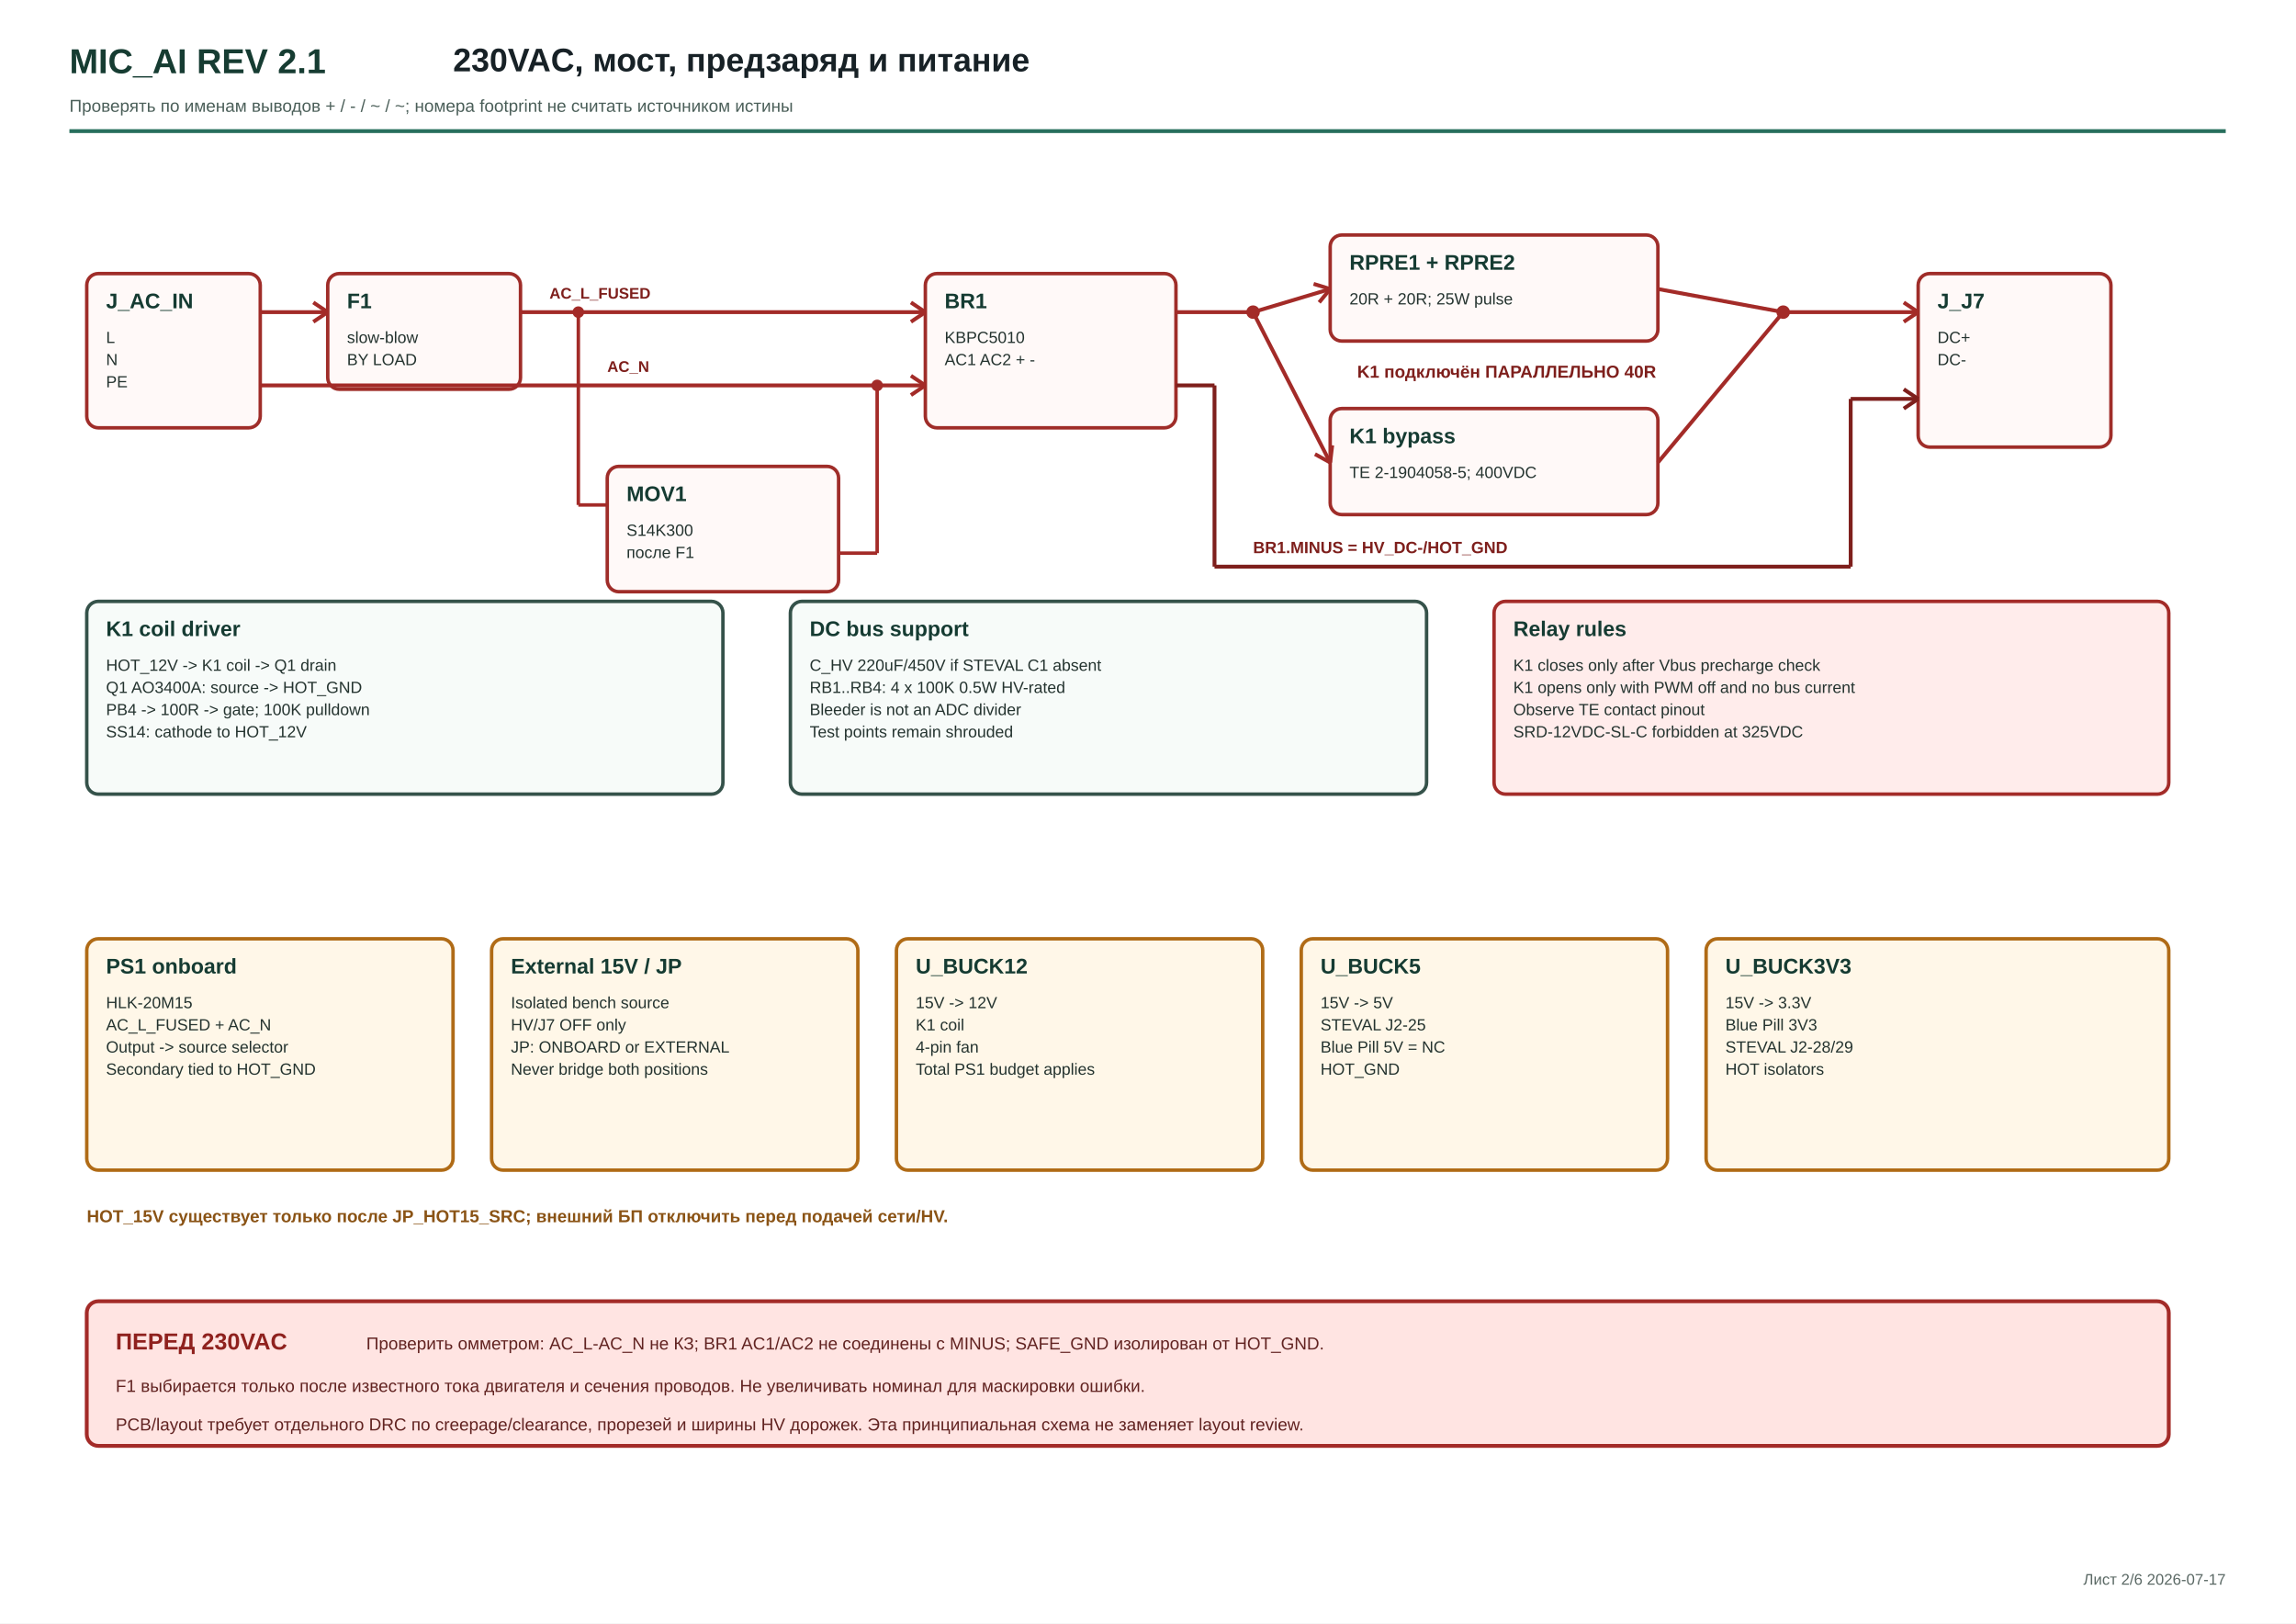
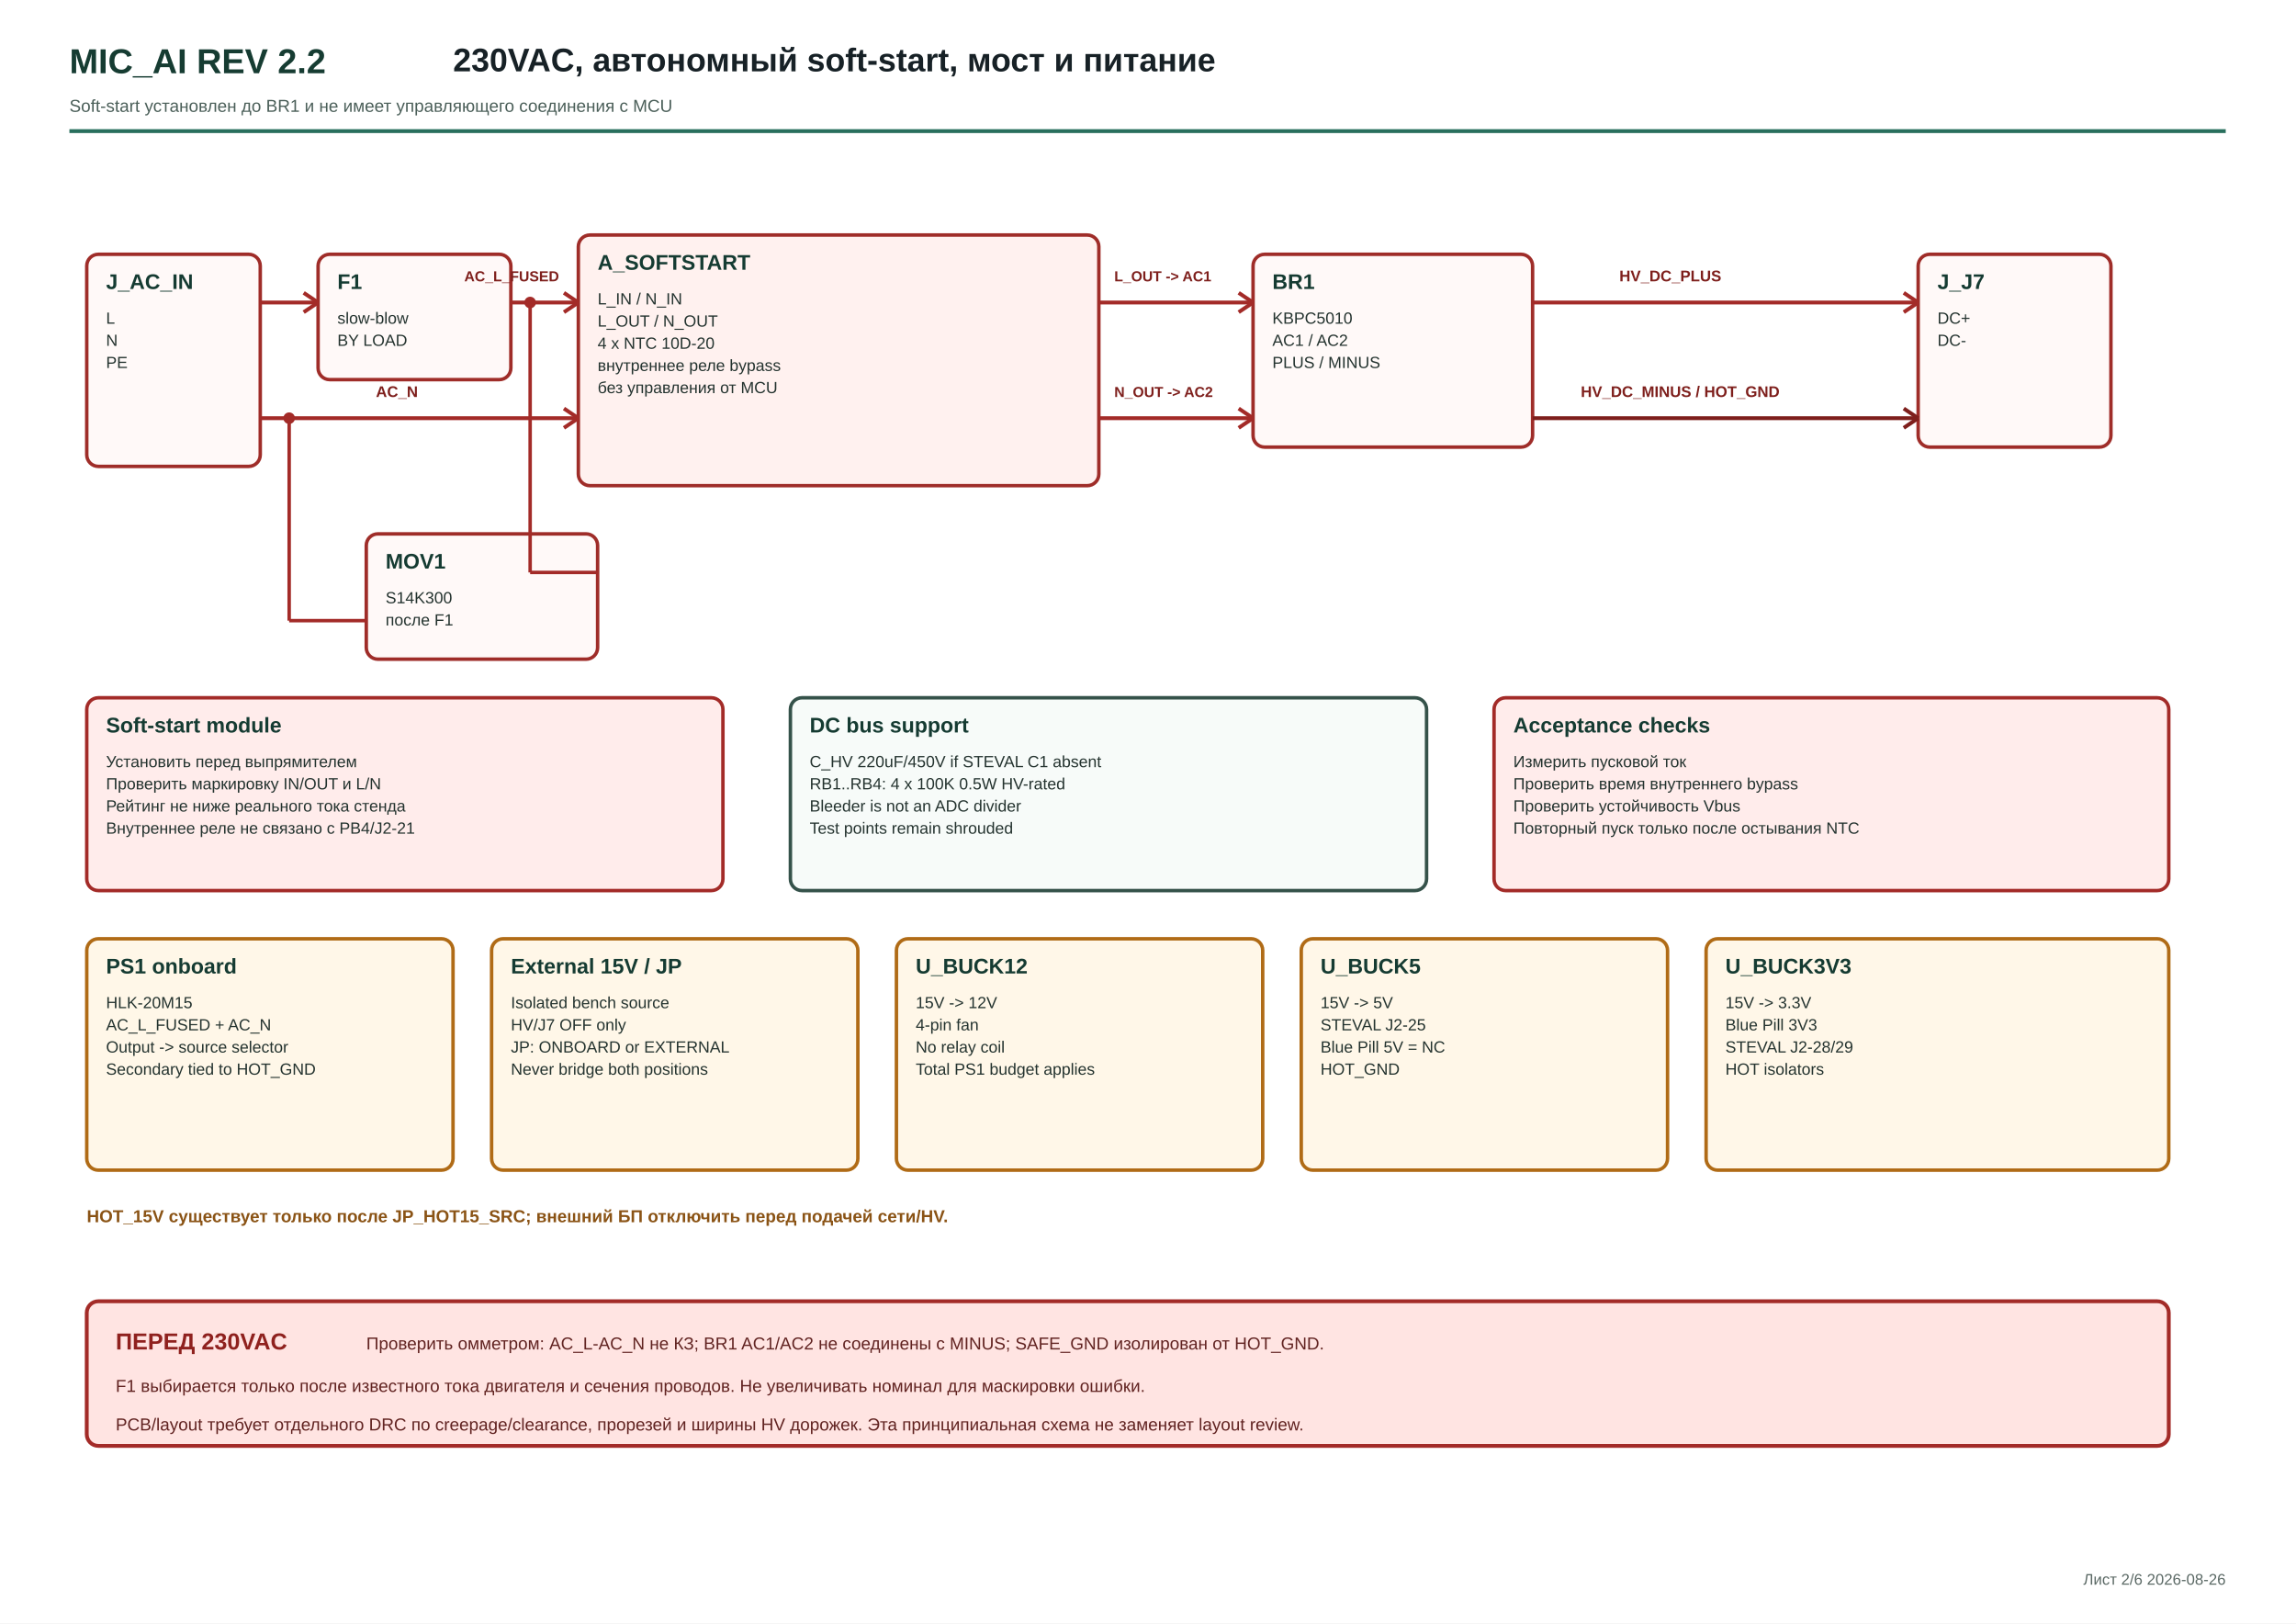
<svg xmlns="http://www.w3.org/2000/svg" width="1191" height="842" viewBox="0 0 1191 842">
  <rect width="100%" height="100%" fill="#ffffff" />
-   <text x="36.00" y="38.00" font-family="Arial, sans-serif" font-size="18" font-weight="700" text-anchor="start" fill="#163c32">MIC_AI REV 2.1</text>
-   <text x="235.00" y="37.00" font-family="Arial, sans-serif" font-size="17" font-weight="700" text-anchor="start" fill="#172126">230VAC, мост, предзаряд и питание</text>
-   <text x="36.00" y="58.00" font-family="Arial, sans-serif" font-size="9" font-weight="400" text-anchor="start" fill="#4b5f59">Проверять по именам выводов + / - / ~ / ~; номера footprint не считать источником истины</text>
+   <text x="36.00" y="38.00" font-family="Arial, sans-serif" font-size="18" font-weight="700" text-anchor="start" fill="#163c32">MIC_AI REV 2.2</text>
+   <text x="235.00" y="37.00" font-family="Arial, sans-serif" font-size="17" font-weight="700" text-anchor="start" fill="#172126">230VAC, автономный soft-start, мост и питание</text>
+   <text x="36.00" y="58.00" font-family="Arial, sans-serif" font-size="9" font-weight="400" text-anchor="start" fill="#4b5f59">Soft-start установлен до BR1 и не имеет управляющего соединения с MCU</text>
  <line x1="36.00" y1="68.00" x2="1154.55" y2="68.00" stroke="#286f5d" stroke-width="2" />
-   <text x="1154.55" y="821.89" font-family="Arial, sans-serif" font-size="8" font-weight="400" text-anchor="end" fill="#5b6965">Лист 2/6   2026-07-17</text>
-   <rect x="45.00" y="141.89" width="90.00" height="80.00" rx="6" fill="#fff9f8" stroke="#9f2d29" stroke-width="1.8" />
-   <text x="55.00" y="159.89" font-family="Arial, sans-serif" font-size="11" font-weight="700" text-anchor="start" fill="#153b32">J_AC_IN</text>
-   <text x="55.00" y="177.89" font-family="Arial, sans-serif" font-size="8.4" font-weight="400" text-anchor="start" fill="#24332f">L</text>
-   <text x="55.00" y="189.39" font-family="Arial, sans-serif" font-size="8.4" font-weight="400" text-anchor="start" fill="#24332f">N</text>
-   <text x="55.00" y="200.89" font-family="Arial, sans-serif" font-size="8.4" font-weight="400" text-anchor="start" fill="#24332f">PE</text>
-   <rect x="170.00" y="141.89" width="100.00" height="60.00" rx="6" fill="#fff9f8" stroke="#9f2d29" stroke-width="1.8" />
-   <text x="180.00" y="159.89" font-family="Arial, sans-serif" font-size="11" font-weight="700" text-anchor="start" fill="#153b32">F1</text>
-   <text x="180.00" y="177.89" font-family="Arial, sans-serif" font-size="8.4" font-weight="400" text-anchor="start" fill="#24332f">slow-blow</text>
-   <text x="180.00" y="189.39" font-family="Arial, sans-serif" font-size="8.4" font-weight="400" text-anchor="start" fill="#24332f">BY LOAD</text>
-   <rect x="315.00" y="241.89" width="120.00" height="65.00" rx="6" fill="#fff9f8" stroke="#9f2d29" stroke-width="1.8" />
-   <text x="325.00" y="259.89" font-family="Arial, sans-serif" font-size="11" font-weight="700" text-anchor="start" fill="#153b32">MOV1</text>
-   <text x="325.00" y="277.89" font-family="Arial, sans-serif" font-size="8.4" font-weight="400" text-anchor="start" fill="#24332f">S14K300</text>
-   <text x="325.00" y="289.39" font-family="Arial, sans-serif" font-size="8.4" font-weight="400" text-anchor="start" fill="#24332f">после F1</text>
-   <rect x="480.00" y="141.89" width="130.00" height="80.00" rx="6" fill="#fff9f8" stroke="#9f2d29" stroke-width="1.8" />
-   <text x="490.00" y="159.89" font-family="Arial, sans-serif" font-size="11" font-weight="700" text-anchor="start" fill="#153b32">BR1</text>
-   <text x="490.00" y="177.89" font-family="Arial, sans-serif" font-size="8.4" font-weight="400" text-anchor="start" fill="#24332f">KBPC5010</text>
-   <text x="490.00" y="189.39" font-family="Arial, sans-serif" font-size="8.4" font-weight="400" text-anchor="start" fill="#24332f">AC1 AC2 + -</text>
-   <rect x="690.00" y="121.89" width="170.00" height="55.00" rx="6" fill="#fff9f8" stroke="#9f2d29" stroke-width="1.8" />
-   <text x="700.00" y="139.89" font-family="Arial, sans-serif" font-size="11" font-weight="700" text-anchor="start" fill="#153b32">RPRE1 + RPRE2</text>
-   <text x="700.00" y="157.89" font-family="Arial, sans-serif" font-size="8.4" font-weight="400" text-anchor="start" fill="#24332f">20R + 20R; 25W pulse</text>
-   <rect x="690.00" y="211.89" width="170.00" height="55.00" rx="6" fill="#fff9f8" stroke="#9f2d29" stroke-width="1.8" />
-   <text x="700.00" y="229.89" font-family="Arial, sans-serif" font-size="11" font-weight="700" text-anchor="start" fill="#153b32">K1 bypass</text>
-   <text x="700.00" y="247.89" font-family="Arial, sans-serif" font-size="8.4" font-weight="400" text-anchor="start" fill="#24332f">TE 2-1904058-5; 400VDC</text>
-   <rect x="995.00" y="141.89" width="100.00" height="90.00" rx="6" fill="#fff9f8" stroke="#9f2d29" stroke-width="1.8" />
-   <text x="1005.00" y="159.89" font-family="Arial, sans-serif" font-size="11" font-weight="700" text-anchor="start" fill="#153b32">J_J7</text>
-   <text x="1005.00" y="177.89" font-family="Arial, sans-serif" font-size="8.4" font-weight="400" text-anchor="start" fill="#24332f">DC+</text>
-   <text x="1005.00" y="189.39" font-family="Arial, sans-serif" font-size="8.4" font-weight="400" text-anchor="start" fill="#24332f">DC-</text>
-   <line x1="135.00" y1="161.89" x2="170.00" y2="161.89" stroke="#a32b28" stroke-width="2" />
-   <line x1="170.00" y1="161.89" x2="162.53" y2="156.87" stroke="#a32b28" stroke-width="2" />
-   <line x1="170.00" y1="161.89" x2="162.53" y2="166.91" stroke="#a32b28" stroke-width="2" />
-   <line x1="270.00" y1="161.89" x2="480.00" y2="161.89" stroke="#a32b28" stroke-width="2" />
-   <line x1="480.00" y1="161.89" x2="472.53" y2="156.87" stroke="#a32b28" stroke-width="2" />
-   <line x1="480.00" y1="161.89" x2="472.53" y2="166.91" stroke="#a32b28" stroke-width="2" />
-   <text x="285.00" y="154.89" font-family="Arial, sans-serif" font-size="8" font-weight="700" text-anchor="start" fill="#7e1f1c">AC_L_FUSED</text>
-   <line x1="135.00" y1="199.89" x2="480.00" y2="199.89" stroke="#a32b28" stroke-width="2" />
-   <line x1="480.00" y1="199.89" x2="472.53" y2="194.87" stroke="#a32b28" stroke-width="2" />
-   <line x1="480.00" y1="199.89" x2="472.53" y2="204.91" stroke="#a32b28" stroke-width="2" />
-   <text x="315.00" y="192.89" font-family="Arial, sans-serif" font-size="8" font-weight="700" text-anchor="start" fill="#7e1f1c">AC_N</text>
-   <line x1="300.00" y1="161.89" x2="300.00" y2="261.89" stroke="#a32b28" stroke-width="1.8" />
-   <line x1="300.00" y1="261.89" x2="315.00" y2="261.89" stroke="#a32b28" stroke-width="1.8" />
-   <line x1="435.00" y1="286.89" x2="455.00" y2="286.89" stroke="#a32b28" stroke-width="1.8" />
-   <line x1="455.00" y1="286.89" x2="455.00" y2="199.89" stroke="#a32b28" stroke-width="1.8" />
-   <circle cx="300.00" cy="161.89" r="2.50" fill="#a32b28" stroke="#a32b28" />
-   <circle cx="455.00" cy="199.89" r="2.50" fill="#a32b28" stroke="#a32b28" />
-   <line x1="610.00" y1="161.89" x2="650.00" y2="161.89" stroke="#a32b28" stroke-width="2" />
-   <circle cx="650.00" cy="161.89" r="3.00" fill="#a32b28" stroke="#a32b28" />
-   <line x1="650.00" y1="161.89" x2="690.00" y2="149.89" stroke="#a32b28" stroke-width="2" />
-   <line x1="690.00" y1="149.89" x2="681.40" y2="147.23" stroke="#a32b28" stroke-width="2" />
-   <line x1="690.00" y1="149.89" x2="684.29" y2="156.84" stroke="#a32b28" stroke-width="2" />
-   <line x1="650.00" y1="161.89" x2="690.00" y2="239.89" stroke="#a32b28" stroke-width="2" />
-   <line x1="690.00" y1="239.89" x2="691.06" y2="230.95" stroke="#a32b28" stroke-width="2" />
-   <line x1="690.00" y1="239.89" x2="682.12" y2="235.53" stroke="#a32b28" stroke-width="2" />
-   <line x1="860.00" y1="149.89" x2="925.00" y2="161.89" stroke="#a32b28" stroke-width="2" />
-   <line x1="860.00" y1="239.89" x2="925.00" y2="161.89" stroke="#a32b28" stroke-width="2" />
-   <circle cx="925.00" cy="161.89" r="3.00" fill="#a32b28" stroke="#a32b28" />
-   <line x1="925.00" y1="161.89" x2="995.00" y2="161.89" stroke="#a32b28" stroke-width="2" />
-   <line x1="995.00" y1="161.89" x2="987.53" y2="156.87" stroke="#a32b28" stroke-width="2" />
-   <line x1="995.00" y1="161.89" x2="987.53" y2="166.91" stroke="#a32b28" stroke-width="2" />
-   <line x1="610.00" y1="199.89" x2="630.00" y2="199.89" stroke="#7e1f1c" stroke-width="2" />
-   <line x1="630.00" y1="199.89" x2="630.00" y2="293.89" stroke="#7e1f1c" stroke-width="2" />
-   <line x1="630.00" y1="293.89" x2="960.00" y2="293.89" stroke="#7e1f1c" stroke-width="2" />
-   <line x1="960.00" y1="293.89" x2="960.00" y2="206.89" stroke="#7e1f1c" stroke-width="2" />
-   <line x1="960.00" y1="206.89" x2="995.00" y2="206.89" stroke="#7e1f1c" stroke-width="2" />
-   <line x1="995.00" y1="206.89" x2="987.53" y2="201.87" stroke="#7e1f1c" stroke-width="2" />
-   <line x1="995.00" y1="206.89" x2="987.53" y2="211.91" stroke="#7e1f1c" stroke-width="2" />
-   <text x="704.00" y="195.89" font-family="Arial, sans-serif" font-size="9" font-weight="700" text-anchor="start" fill="#7e1f1c">K1 подключён ПАРАЛЛЕЛЬНО 40R</text>
-   <text x="650.00" y="286.89" font-family="Arial, sans-serif" font-size="8.5" font-weight="700" text-anchor="start" fill="#7e1f1c">BR1.MINUS = HV_DC-/HOT_GND</text>
-   <rect x="45.00" y="311.89" width="330.00" height="100.00" rx="6" fill="#f7fbf9" stroke="#35524a" stroke-width="1.8" />
-   <text x="55.00" y="329.89" font-family="Arial, sans-serif" font-size="11" font-weight="700" text-anchor="start" fill="#153b32">K1 coil driver</text>
-   <text x="55.00" y="347.89" font-family="Arial, sans-serif" font-size="8.4" font-weight="400" text-anchor="start" fill="#24332f">HOT_12V -&gt; K1 coil -&gt; Q1 drain</text>
-   <text x="55.00" y="359.39" font-family="Arial, sans-serif" font-size="8.4" font-weight="400" text-anchor="start" fill="#24332f">Q1 AO3400A: source -&gt; HOT_GND</text>
-   <text x="55.00" y="370.89" font-family="Arial, sans-serif" font-size="8.4" font-weight="400" text-anchor="start" fill="#24332f">PB4 -&gt; 100R -&gt; gate; 100K pulldown</text>
-   <text x="55.00" y="382.39" font-family="Arial, sans-serif" font-size="8.4" font-weight="400" text-anchor="start" fill="#24332f">SS14: cathode to HOT_12V</text>
-   <rect x="410.00" y="311.89" width="330.00" height="100.00" rx="6" fill="#f7fbf9" stroke="#35524a" stroke-width="1.8" />
-   <text x="420.00" y="329.89" font-family="Arial, sans-serif" font-size="11" font-weight="700" text-anchor="start" fill="#153b32">DC bus support</text>
-   <text x="420.00" y="347.89" font-family="Arial, sans-serif" font-size="8.4" font-weight="400" text-anchor="start" fill="#24332f">C_HV 220uF/450V if STEVAL C1 absent</text>
-   <text x="420.00" y="359.39" font-family="Arial, sans-serif" font-size="8.4" font-weight="400" text-anchor="start" fill="#24332f">RB1..RB4: 4 x 100K 0.5W HV-rated</text>
-   <text x="420.00" y="370.89" font-family="Arial, sans-serif" font-size="8.4" font-weight="400" text-anchor="start" fill="#24332f">Bleeder is not an ADC divider</text>
-   <text x="420.00" y="382.39" font-family="Arial, sans-serif" font-size="8.4" font-weight="400" text-anchor="start" fill="#24332f">Test points remain shrouded</text>
-   <rect x="775.00" y="311.89" width="350.00" height="100.00" rx="6" fill="#ffeceb" stroke="#a32b28" stroke-width="1.8" />
-   <text x="785.00" y="329.89" font-family="Arial, sans-serif" font-size="11" font-weight="700" text-anchor="start" fill="#153b32">Relay rules</text>
-   <text x="785.00" y="347.89" font-family="Arial, sans-serif" font-size="8.4" font-weight="400" text-anchor="start" fill="#24332f">K1 closes only after Vbus precharge check</text>
-   <text x="785.00" y="359.39" font-family="Arial, sans-serif" font-size="8.4" font-weight="400" text-anchor="start" fill="#24332f">K1 opens only with PWM off and no bus current</text>
-   <text x="785.00" y="370.89" font-family="Arial, sans-serif" font-size="8.4" font-weight="400" text-anchor="start" fill="#24332f">Observe TE contact pinout</text>
-   <text x="785.00" y="382.39" font-family="Arial, sans-serif" font-size="8.4" font-weight="400" text-anchor="start" fill="#24332f">SRD-12VDC-SL-C forbidden at 325VDC</text>
+   <text x="1154.55" y="821.89" font-family="Arial, sans-serif" font-size="8" font-weight="400" text-anchor="end" fill="#5b6965">Лист 2/6   2026-08-26</text>
+   <rect x="45.00" y="131.89" width="90.00" height="110.00" rx="6" fill="#fff9f8" stroke="#9f2d29" stroke-width="1.8" />
+   <text x="55.00" y="149.89" font-family="Arial, sans-serif" font-size="11" font-weight="700" text-anchor="start" fill="#153b32">J_AC_IN</text>
+   <text x="55.00" y="167.89" font-family="Arial, sans-serif" font-size="8.4" font-weight="400" text-anchor="start" fill="#24332f">L</text>
+   <text x="55.00" y="179.39" font-family="Arial, sans-serif" font-size="8.4" font-weight="400" text-anchor="start" fill="#24332f">N</text>
+   <text x="55.00" y="190.89" font-family="Arial, sans-serif" font-size="8.4" font-weight="400" text-anchor="start" fill="#24332f">PE</text>
+   <rect x="165.00" y="131.89" width="100.00" height="65.00" rx="6" fill="#fff9f8" stroke="#9f2d29" stroke-width="1.8" />
+   <text x="175.00" y="149.89" font-family="Arial, sans-serif" font-size="11" font-weight="700" text-anchor="start" fill="#153b32">F1</text>
+   <text x="175.00" y="167.89" font-family="Arial, sans-serif" font-size="8.4" font-weight="400" text-anchor="start" fill="#24332f">slow-blow</text>
+   <text x="175.00" y="179.39" font-family="Arial, sans-serif" font-size="8.4" font-weight="400" text-anchor="start" fill="#24332f">BY LOAD</text>
+   <rect x="300.00" y="121.89" width="270.00" height="130.00" rx="6" fill="#fff1ef" stroke="#9f2d29" stroke-width="1.8" />
+   <text x="310.00" y="139.89" font-family="Arial, sans-serif" font-size="11" font-weight="700" text-anchor="start" fill="#153b32">A_SOFTSTART</text>
+   <text x="310.00" y="157.89" font-family="Arial, sans-serif" font-size="8.4" font-weight="400" text-anchor="start" fill="#24332f">L_IN / N_IN</text>
+   <text x="310.00" y="169.39" font-family="Arial, sans-serif" font-size="8.4" font-weight="400" text-anchor="start" fill="#24332f">L_OUT / N_OUT</text>
+   <text x="310.00" y="180.89" font-family="Arial, sans-serif" font-size="8.4" font-weight="400" text-anchor="start" fill="#24332f">4 x NTC 10D-20</text>
+   <text x="310.00" y="192.39" font-family="Arial, sans-serif" font-size="8.4" font-weight="400" text-anchor="start" fill="#24332f">внутреннее реле bypass</text>
+   <text x="310.00" y="203.89" font-family="Arial, sans-serif" font-size="8.4" font-weight="400" text-anchor="start" fill="#24332f">без управления от MCU</text>
+   <rect x="650.00" y="131.89" width="145.00" height="100.00" rx="6" fill="#fff9f8" stroke="#9f2d29" stroke-width="1.8" />
+   <text x="660.00" y="149.89" font-family="Arial, sans-serif" font-size="11" font-weight="700" text-anchor="start" fill="#153b32">BR1</text>
+   <text x="660.00" y="167.89" font-family="Arial, sans-serif" font-size="8.4" font-weight="400" text-anchor="start" fill="#24332f">KBPC5010</text>
+   <text x="660.00" y="179.39" font-family="Arial, sans-serif" font-size="8.4" font-weight="400" text-anchor="start" fill="#24332f">AC1 / AC2</text>
+   <text x="660.00" y="190.89" font-family="Arial, sans-serif" font-size="8.4" font-weight="400" text-anchor="start" fill="#24332f">PLUS / MINUS</text>
+   <rect x="995.00" y="131.89" width="100.00" height="100.00" rx="6" fill="#fff9f8" stroke="#9f2d29" stroke-width="1.8" />
+   <text x="1005.00" y="149.89" font-family="Arial, sans-serif" font-size="11" font-weight="700" text-anchor="start" fill="#153b32">J_J7</text>
+   <text x="1005.00" y="167.89" font-family="Arial, sans-serif" font-size="8.4" font-weight="400" text-anchor="start" fill="#24332f">DC+</text>
+   <text x="1005.00" y="179.39" font-family="Arial, sans-serif" font-size="8.4" font-weight="400" text-anchor="start" fill="#24332f">DC-</text>
+   <rect x="190.00" y="276.89" width="120.00" height="65.00" rx="6" fill="#fff9f8" stroke="#9f2d29" stroke-width="1.8" />
+   <text x="200.00" y="294.89" font-family="Arial, sans-serif" font-size="11" font-weight="700" text-anchor="start" fill="#153b32">MOV1</text>
+   <text x="200.00" y="312.89" font-family="Arial, sans-serif" font-size="8.4" font-weight="400" text-anchor="start" fill="#24332f">S14K300</text>
+   <text x="200.00" y="324.39" font-family="Arial, sans-serif" font-size="8.4" font-weight="400" text-anchor="start" fill="#24332f">после F1</text>
+   <line x1="135.00" y1="156.89" x2="165.00" y2="156.89" stroke="#a32b28" stroke-width="2" />
+   <line x1="165.00" y1="156.89" x2="157.53" y2="151.87" stroke="#a32b28" stroke-width="2" />
+   <line x1="165.00" y1="156.89" x2="157.53" y2="161.91" stroke="#a32b28" stroke-width="2" />
+   <line x1="265.00" y1="156.89" x2="300.00" y2="156.89" stroke="#a32b28" stroke-width="2" />
+   <line x1="300.00" y1="156.89" x2="292.53" y2="151.87" stroke="#a32b28" stroke-width="2" />
+   <line x1="300.00" y1="156.89" x2="292.53" y2="161.91" stroke="#a32b28" stroke-width="2" />
+   <text x="290.00" y="145.89" font-family="Arial, sans-serif" font-size="7.5" font-weight="700" text-anchor="end" fill="#7e1f1c">AC_L_FUSED</text>
+   <line x1="135.00" y1="216.89" x2="300.00" y2="216.89" stroke="#a32b28" stroke-width="2" />
+   <line x1="300.00" y1="216.89" x2="292.53" y2="211.87" stroke="#a32b28" stroke-width="2" />
+   <line x1="300.00" y1="216.89" x2="292.53" y2="221.91" stroke="#a32b28" stroke-width="2" />
+   <text x="195.00" y="205.89" font-family="Arial, sans-serif" font-size="8" font-weight="700" text-anchor="start" fill="#7e1f1c">AC_N</text>
+   <line x1="570.00" y1="156.89" x2="650.00" y2="156.89" stroke="#a32b28" stroke-width="2" />
+   <line x1="650.00" y1="156.89" x2="642.53" y2="151.87" stroke="#a32b28" stroke-width="2" />
+   <line x1="650.00" y1="156.89" x2="642.53" y2="161.91" stroke="#a32b28" stroke-width="2" />
+   <line x1="570.00" y1="216.89" x2="650.00" y2="216.89" stroke="#a32b28" stroke-width="2" />
+   <line x1="650.00" y1="216.89" x2="642.53" y2="211.87" stroke="#a32b28" stroke-width="2" />
+   <line x1="650.00" y1="216.89" x2="642.53" y2="221.91" stroke="#a32b28" stroke-width="2" />
+   <text x="578.00" y="145.89" font-family="Arial, sans-serif" font-size="7.5" font-weight="700" text-anchor="start" fill="#7e1f1c">L_OUT -&gt; AC1</text>
+   <text x="578.00" y="205.89" font-family="Arial, sans-serif" font-size="7.5" font-weight="700" text-anchor="start" fill="#7e1f1c">N_OUT -&gt; AC2</text>
+   <line x1="795.00" y1="156.89" x2="995.00" y2="156.89" stroke="#a32b28" stroke-width="2" />
+   <line x1="995.00" y1="156.89" x2="987.53" y2="151.87" stroke="#a32b28" stroke-width="2" />
+   <line x1="995.00" y1="156.89" x2="987.53" y2="161.91" stroke="#a32b28" stroke-width="2" />
+   <text x="840.00" y="145.89" font-family="Arial, sans-serif" font-size="8" font-weight="700" text-anchor="start" fill="#7e1f1c">HV_DC_PLUS</text>
+   <line x1="795.00" y1="216.89" x2="995.00" y2="216.89" stroke="#7e1f1c" stroke-width="2" />
+   <line x1="995.00" y1="216.89" x2="987.53" y2="211.87" stroke="#7e1f1c" stroke-width="2" />
+   <line x1="995.00" y1="216.89" x2="987.53" y2="221.91" stroke="#7e1f1c" stroke-width="2" />
+   <text x="820.00" y="205.89" font-family="Arial, sans-serif" font-size="8" font-weight="700" text-anchor="start" fill="#7e1f1c">HV_DC_MINUS / HOT_GND</text>
+   <line x1="275.00" y1="156.89" x2="275.00" y2="296.89" stroke="#a32b28" stroke-width="1.8" />
+   <line x1="275.00" y1="296.89" x2="310.00" y2="296.89" stroke="#a32b28" stroke-width="1.8" />
+   <line x1="190.00" y1="321.89" x2="150.00" y2="321.89" stroke="#a32b28" stroke-width="1.8" />
+   <line x1="150.00" y1="321.89" x2="150.00" y2="216.89" stroke="#a32b28" stroke-width="1.8" />
+   <circle cx="275.00" cy="156.89" r="2.50" fill="#a32b28" stroke="#a32b28" />
+   <circle cx="150.00" cy="216.89" r="2.50" fill="#a32b28" stroke="#a32b28" />
+   <rect x="45.00" y="361.89" width="330.00" height="100.00" rx="6" fill="#ffeceb" stroke="#a32b28" stroke-width="1.8" />
+   <text x="55.00" y="379.89" font-family="Arial, sans-serif" font-size="11" font-weight="700" text-anchor="start" fill="#153b32">Soft-start module</text>
+   <text x="55.00" y="397.89" font-family="Arial, sans-serif" font-size="8.4" font-weight="400" text-anchor="start" fill="#24332f">Установить перед выпрямителем</text>
+   <text x="55.00" y="409.39" font-family="Arial, sans-serif" font-size="8.4" font-weight="400" text-anchor="start" fill="#24332f">Проверить маркировку IN/OUT и L/N</text>
+   <text x="55.00" y="420.89" font-family="Arial, sans-serif" font-size="8.4" font-weight="400" text-anchor="start" fill="#24332f">Рейтинг не ниже реального тока стенда</text>
+   <text x="55.00" y="432.39" font-family="Arial, sans-serif" font-size="8.4" font-weight="400" text-anchor="start" fill="#24332f">Внутреннее реле не связано с PB4/J2-21</text>
+   <rect x="410.00" y="361.89" width="330.00" height="100.00" rx="6" fill="#f7fbf9" stroke="#35524a" stroke-width="1.8" />
+   <text x="420.00" y="379.89" font-family="Arial, sans-serif" font-size="11" font-weight="700" text-anchor="start" fill="#153b32">DC bus support</text>
+   <text x="420.00" y="397.89" font-family="Arial, sans-serif" font-size="8.4" font-weight="400" text-anchor="start" fill="#24332f">C_HV 220uF/450V if STEVAL C1 absent</text>
+   <text x="420.00" y="409.39" font-family="Arial, sans-serif" font-size="8.4" font-weight="400" text-anchor="start" fill="#24332f">RB1..RB4: 4 x 100K 0.5W HV-rated</text>
+   <text x="420.00" y="420.89" font-family="Arial, sans-serif" font-size="8.4" font-weight="400" text-anchor="start" fill="#24332f">Bleeder is not an ADC divider</text>
+   <text x="420.00" y="432.39" font-family="Arial, sans-serif" font-size="8.4" font-weight="400" text-anchor="start" fill="#24332f">Test points remain shrouded</text>
+   <rect x="775.00" y="361.89" width="350.00" height="100.00" rx="6" fill="#ffeceb" stroke="#a32b28" stroke-width="1.8" />
+   <text x="785.00" y="379.89" font-family="Arial, sans-serif" font-size="11" font-weight="700" text-anchor="start" fill="#153b32">Acceptance checks</text>
+   <text x="785.00" y="397.89" font-family="Arial, sans-serif" font-size="8.4" font-weight="400" text-anchor="start" fill="#24332f">Измерить пусковой ток</text>
+   <text x="785.00" y="409.39" font-family="Arial, sans-serif" font-size="8.4" font-weight="400" text-anchor="start" fill="#24332f">Проверить время внутреннего bypass</text>
+   <text x="785.00" y="420.89" font-family="Arial, sans-serif" font-size="8.4" font-weight="400" text-anchor="start" fill="#24332f">Проверить устойчивость Vbus</text>
+   <text x="785.00" y="432.39" font-family="Arial, sans-serif" font-size="8.4" font-weight="400" text-anchor="start" fill="#24332f">Повторный пуск только после остывания NTC</text>
  <rect x="45.00" y="486.89" width="190.00" height="120.00" rx="6" fill="#fff7e8" stroke="#b06b16" stroke-width="1.8" />
  <text x="55.00" y="504.89" font-family="Arial, sans-serif" font-size="11" font-weight="700" text-anchor="start" fill="#153b32">PS1 onboard</text>
  <text x="55.00" y="522.89" font-family="Arial, sans-serif" font-size="8.4" font-weight="400" text-anchor="start" fill="#24332f">HLK-20M15</text>
  <text x="55.00" y="534.39" font-family="Arial, sans-serif" font-size="8.4" font-weight="400" text-anchor="start" fill="#24332f">AC_L_FUSED + AC_N</text>
  <text x="55.00" y="545.89" font-family="Arial, sans-serif" font-size="8.4" font-weight="400" text-anchor="start" fill="#24332f">Output -&gt; source selector</text>
  <text x="55.00" y="557.39" font-family="Arial, sans-serif" font-size="8.4" font-weight="400" text-anchor="start" fill="#24332f">Secondary tied to HOT_GND</text>
  <rect x="255.00" y="486.89" width="190.00" height="120.00" rx="6" fill="#fff7e8" stroke="#b06b16" stroke-width="1.8" />
  <text x="265.00" y="504.89" font-family="Arial, sans-serif" font-size="11" font-weight="700" text-anchor="start" fill="#153b32">External 15V / JP</text>
  <text x="265.00" y="522.89" font-family="Arial, sans-serif" font-size="8.4" font-weight="400" text-anchor="start" fill="#24332f">Isolated bench source</text>
  <text x="265.00" y="534.39" font-family="Arial, sans-serif" font-size="8.4" font-weight="400" text-anchor="start" fill="#24332f">HV/J7 OFF only</text>
  <text x="265.00" y="545.89" font-family="Arial, sans-serif" font-size="8.4" font-weight="400" text-anchor="start" fill="#24332f">JP: ONBOARD or EXTERNAL</text>
  <text x="265.00" y="557.39" font-family="Arial, sans-serif" font-size="8.4" font-weight="400" text-anchor="start" fill="#24332f">Never bridge both positions</text>
  <rect x="465.00" y="486.89" width="190.00" height="120.00" rx="6" fill="#fff7e8" stroke="#b06b16" stroke-width="1.8" />
  <text x="475.00" y="504.89" font-family="Arial, sans-serif" font-size="11" font-weight="700" text-anchor="start" fill="#153b32">U_BUCK12</text>
  <text x="475.00" y="522.89" font-family="Arial, sans-serif" font-size="8.4" font-weight="400" text-anchor="start" fill="#24332f">15V -&gt; 12V</text>
-   <text x="475.00" y="534.39" font-family="Arial, sans-serif" font-size="8.4" font-weight="400" text-anchor="start" fill="#24332f">K1 coil</text>
-   <text x="475.00" y="545.89" font-family="Arial, sans-serif" font-size="8.4" font-weight="400" text-anchor="start" fill="#24332f">4-pin fan</text>
+   <text x="475.00" y="534.39" font-family="Arial, sans-serif" font-size="8.4" font-weight="400" text-anchor="start" fill="#24332f">4-pin fan</text>
+   <text x="475.00" y="545.89" font-family="Arial, sans-serif" font-size="8.4" font-weight="400" text-anchor="start" fill="#24332f">No relay coil</text>
  <text x="475.00" y="557.39" font-family="Arial, sans-serif" font-size="8.4" font-weight="400" text-anchor="start" fill="#24332f">Total PS1 budget applies</text>
  <rect x="675.00" y="486.89" width="190.00" height="120.00" rx="6" fill="#fff7e8" stroke="#b06b16" stroke-width="1.8" />
  <text x="685.00" y="504.89" font-family="Arial, sans-serif" font-size="11" font-weight="700" text-anchor="start" fill="#153b32">U_BUCK5</text>
  <text x="685.00" y="522.89" font-family="Arial, sans-serif" font-size="8.4" font-weight="400" text-anchor="start" fill="#24332f">15V -&gt; 5V</text>
  <text x="685.00" y="534.39" font-family="Arial, sans-serif" font-size="8.4" font-weight="400" text-anchor="start" fill="#24332f">STEVAL J2-25</text>
  <text x="685.00" y="545.89" font-family="Arial, sans-serif" font-size="8.4" font-weight="400" text-anchor="start" fill="#24332f">Blue Pill 5V = NC</text>
  <text x="685.00" y="557.39" font-family="Arial, sans-serif" font-size="8.4" font-weight="400" text-anchor="start" fill="#24332f">HOT_GND</text>
  <rect x="885.00" y="486.89" width="240.00" height="120.00" rx="6" fill="#fff7e8" stroke="#b06b16" stroke-width="1.8" />
  <text x="895.00" y="504.89" font-family="Arial, sans-serif" font-size="11" font-weight="700" text-anchor="start" fill="#153b32">U_BUCK3V3</text>
  <text x="895.00" y="522.89" font-family="Arial, sans-serif" font-size="8.4" font-weight="400" text-anchor="start" fill="#24332f">15V -&gt; 3.3V</text>
  <text x="895.00" y="534.39" font-family="Arial, sans-serif" font-size="8.4" font-weight="400" text-anchor="start" fill="#24332f">Blue Pill 3V3</text>
  <text x="895.00" y="545.89" font-family="Arial, sans-serif" font-size="8.4" font-weight="400" text-anchor="start" fill="#24332f">STEVAL J2-28/29</text>
  <text x="895.00" y="557.39" font-family="Arial, sans-serif" font-size="8.4" font-weight="400" text-anchor="start" fill="#24332f">HOT isolators</text>
  <text x="45.00" y="633.89" font-family="Arial, sans-serif" font-size="9" font-weight="700" text-anchor="start" fill="#8a5315">HOT_15V существует только после JP_HOT15_SRC; внешний БП отключить перед подачей сети/HV.</text>
  <rect x="45.00" y="674.89" width="1080.00" height="75.00" rx="6" fill="#ffe4e2" stroke="#a32b28" stroke-width="2" />
  <text x="60.00" y="699.89" font-family="Arial, sans-serif" font-size="12" font-weight="700" text-anchor="start" fill="#8f211e">ПЕРЕД 230VAC</text>
  <text x="190.00" y="699.89" font-family="Arial, sans-serif" font-size="9" font-weight="400" text-anchor="start" fill="#612321">Проверить омметром: AC_L-AC_N не КЗ; BR1 AC1/AC2 не соединены с MINUS; SAFE_GND изолирован от HOT_GND.</text>
  <text x="60.00" y="721.89" font-family="Arial, sans-serif" font-size="9" font-weight="400" text-anchor="start" fill="#612321">F1 выбирается только после известного тока двигателя и сечения проводов. Не увеличивать номинал для маскировки ошибки.</text>
  <text x="60.00" y="741.89" font-family="Arial, sans-serif" font-size="9" font-weight="400" text-anchor="start" fill="#612321">PCB/layout требует отдельного DRC по creepage/clearance, прорезей и ширины HV дорожек. Эта принципиальная схема не заменяет layout review.</text>
</svg>
